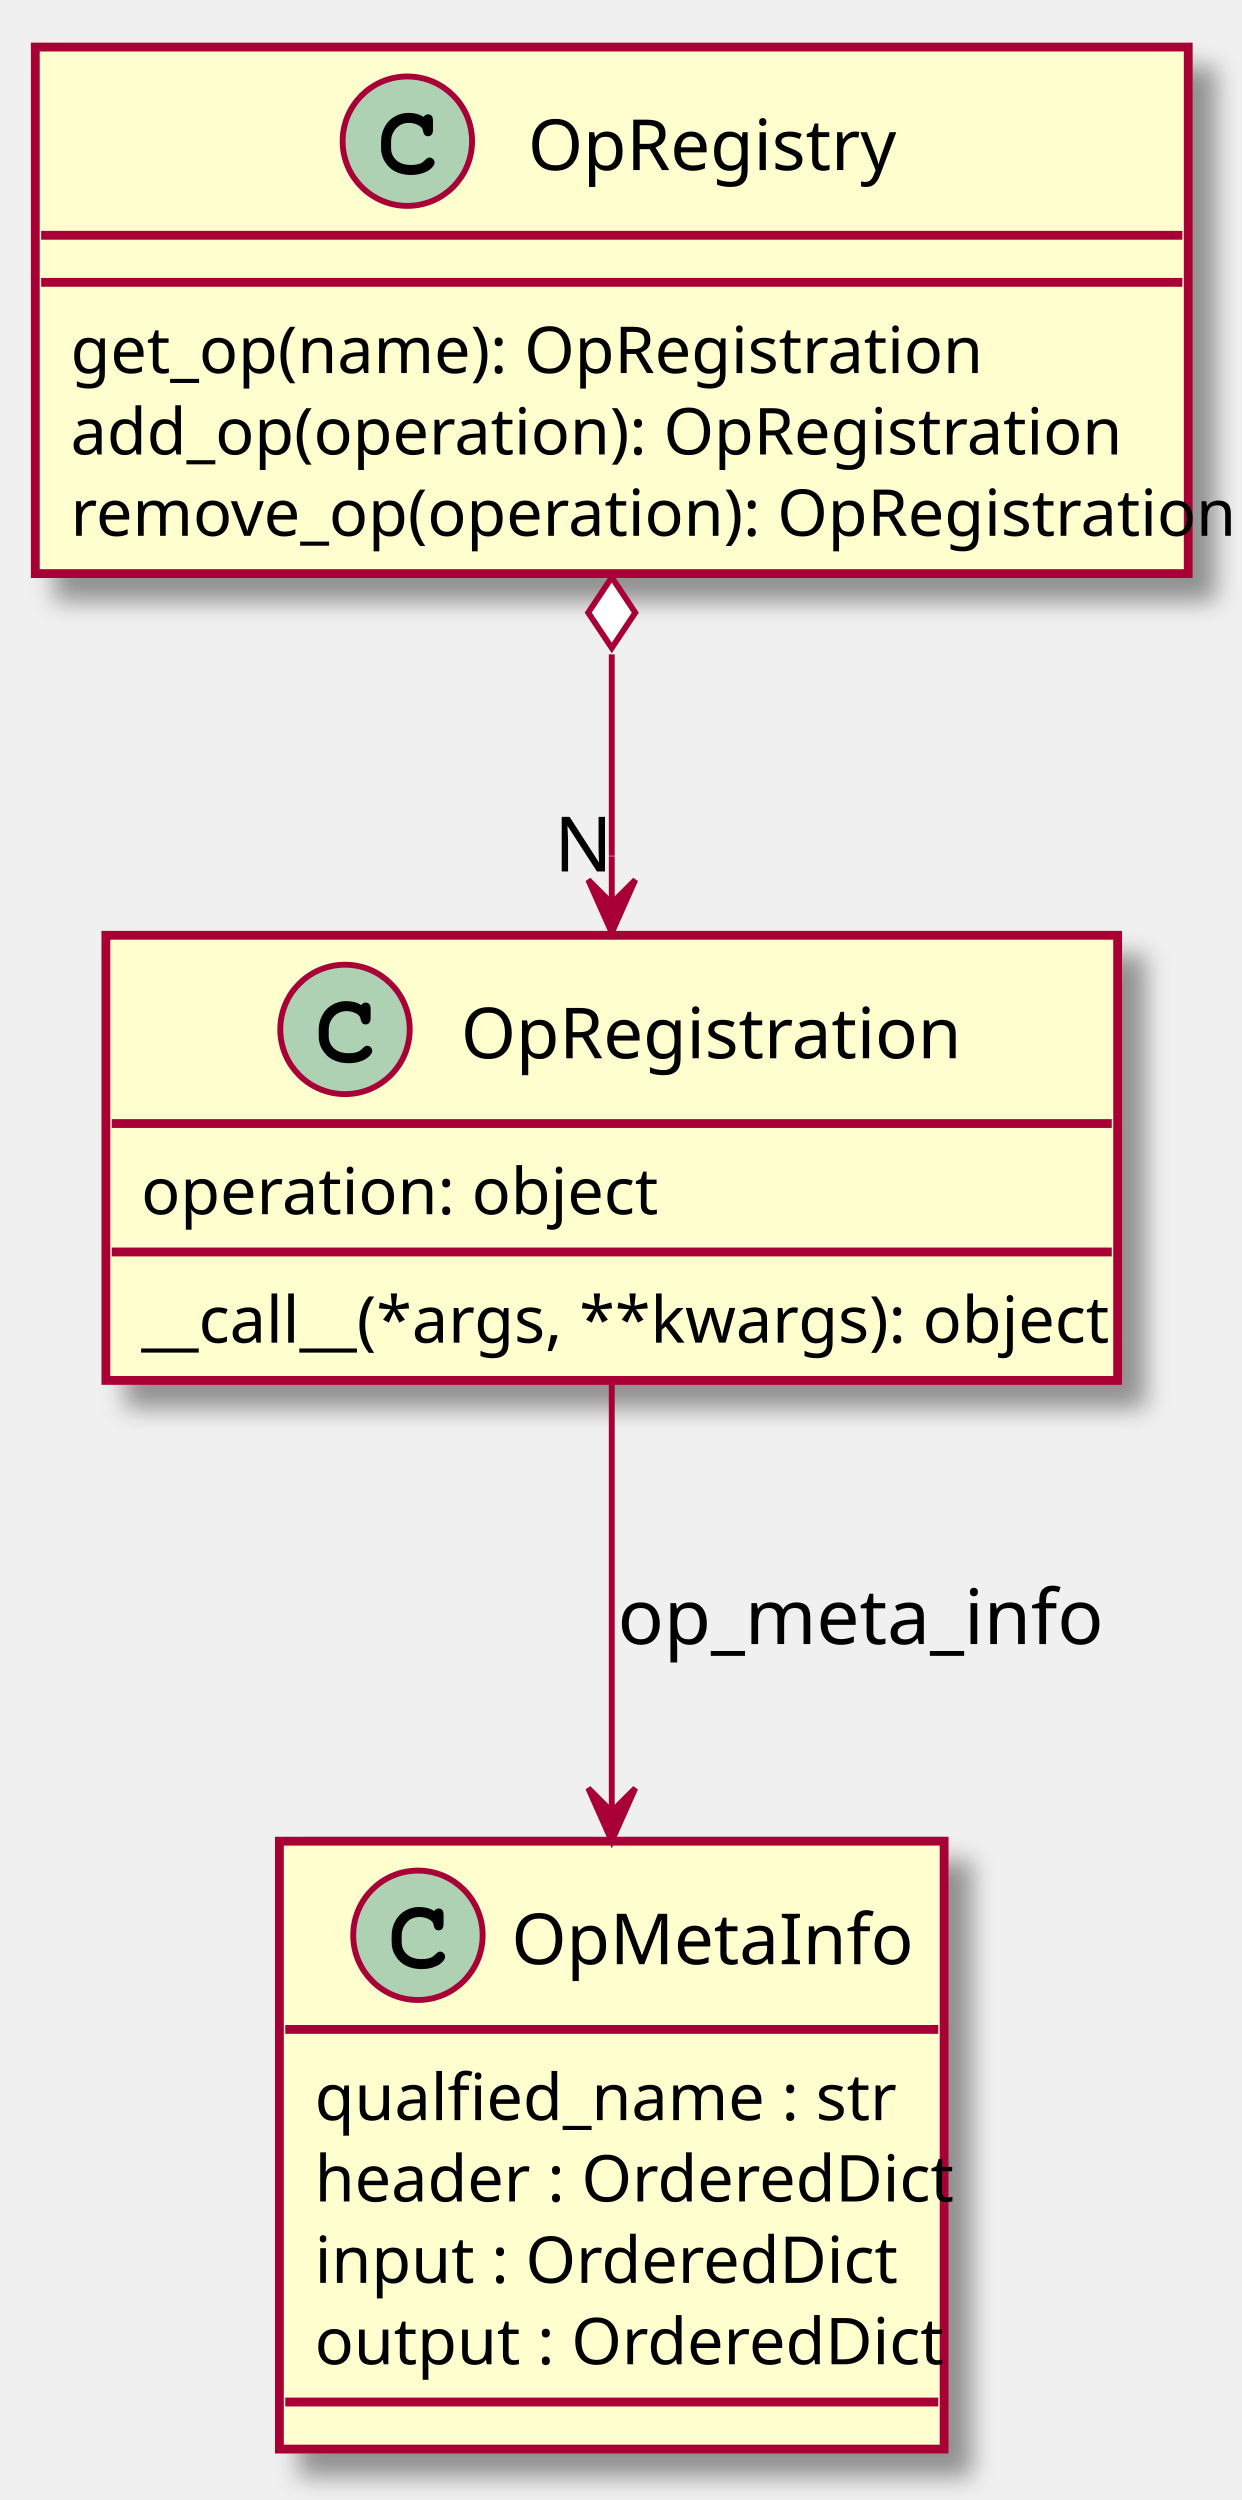
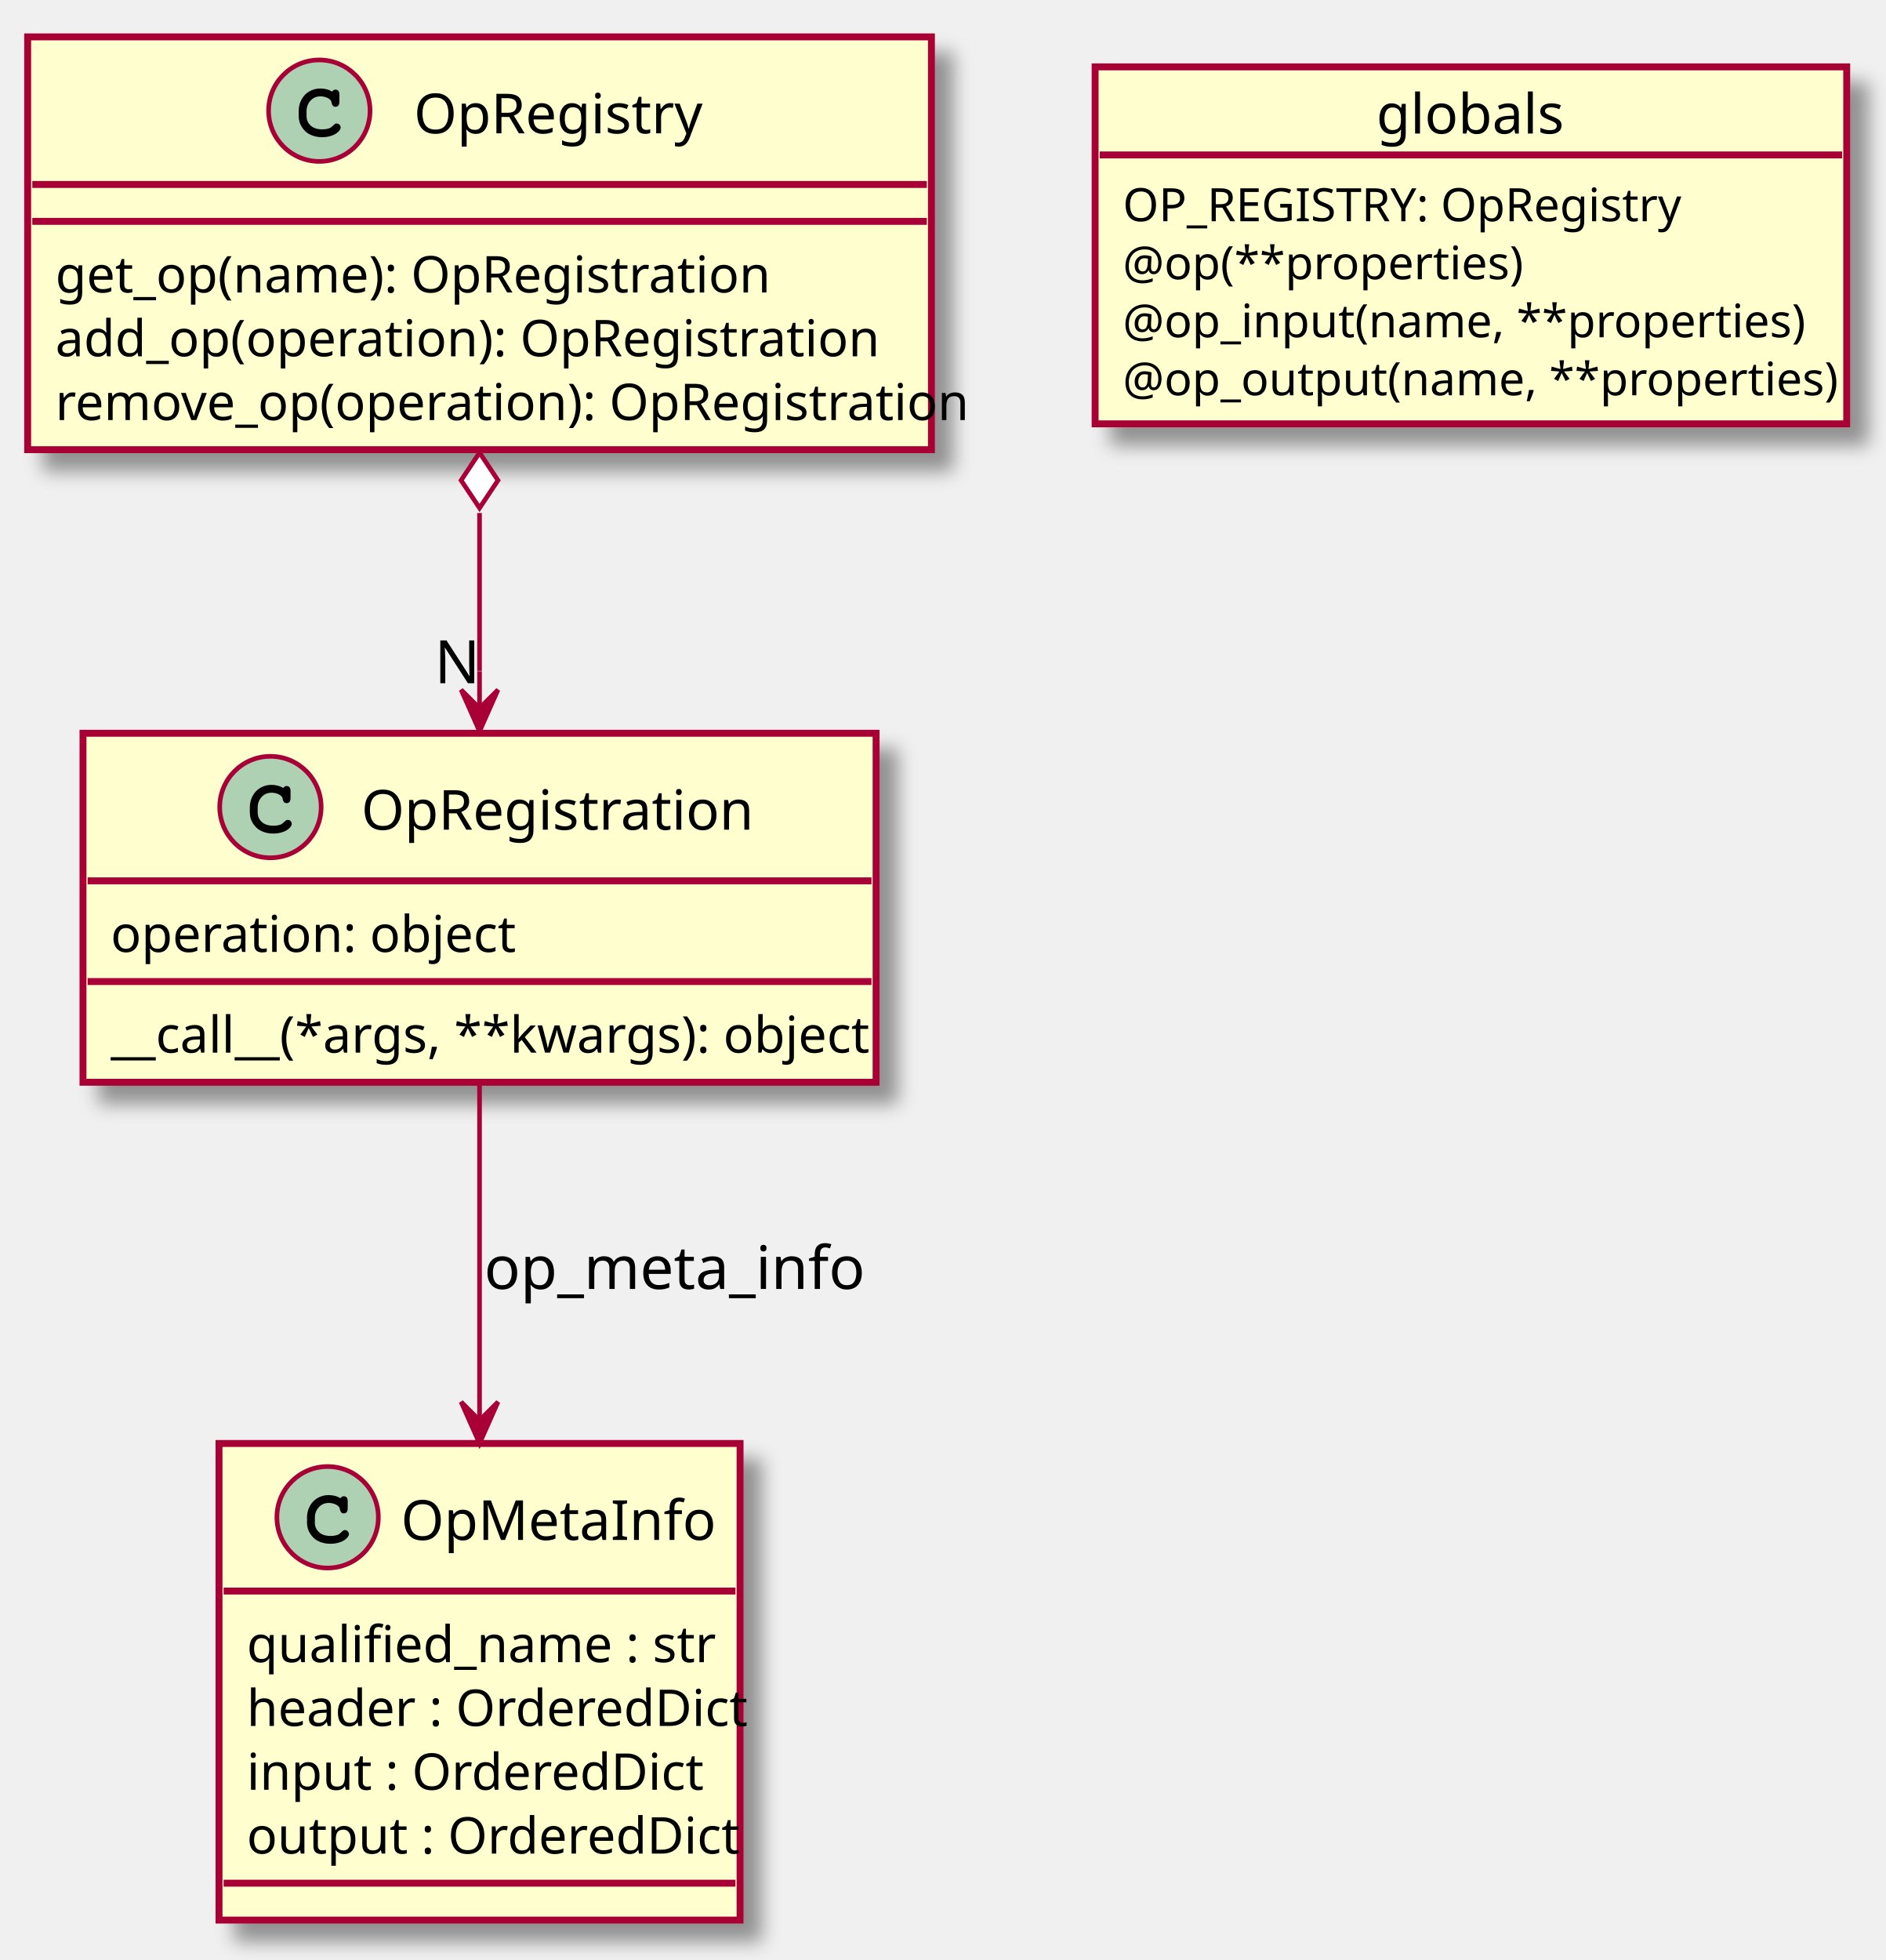
- <svg xmlns="http://www.w3.org/2000/svg" height="425px" style="width:211px;height:425px;" version="1.1" viewBox="0 0 211 425" width="211px">
+ <svg xmlns="http://www.w3.org/2000/svg" height="425px" style="width:409px;height:425px;" version="1.1" viewBox="0 0 409 425" width="409px">
  <defs>
    <filter height="300%" id="f1" width="300%" x="-1" y="-1">
      <feGaussianBlur result="blurOut" stdDeviation="2.0" />
      <feColorMatrix in="blurOut" result="blurOut2" type="matrix" values="0 0 0 0 0 0 0 0 0 0 0 0 0 0 0 0 0 0 .4 0" />
      <feOffset dx="4.0" dy="4.0" in="blurOut2" result="blurOut3" />
      <feBlend in="SourceGraphic" in2="blurOut3" mode="normal" />
    </filter>
  </defs>
  <g>
    <rect fill="#FEFECE" filter="url(#f1)" height="89.508" style="stroke: #A80036; stroke-width: 1.5;" width="196" x="6" y="8" />
    <ellipse cx="69.25" cy="24" fill="#ADD1B2" rx="11" ry="11" style="stroke: #A80036; stroke-width: 1.0;" />
    <path d="M72.016,19.875 Q72.172,19.656 72.359,19.547 Q72.547,19.438 72.766,19.438 Q73.141,19.438 73.375,19.695 Q73.609,19.953 73.609,20.562 L73.609,22.016 Q73.609,22.625 73.375,22.891 Q73.141,23.156 72.766,23.156 Q72.422,23.156 72.219,22.953 Q72.016,22.766 71.906,22.25 Q71.859,21.891 71.672,21.703 Q71.344,21.328 70.734,21.109 Q70.125,20.891 69.5,20.891 Q68.734,20.891 68.102,21.219 Q67.469,21.547 66.977,22.297 Q66.484,23.047 66.484,24.078 L66.484,25.172 Q66.484,26.406 67.375,27.227 Q68.266,28.047 69.859,28.047 Q70.797,28.047 71.453,27.797 Q71.844,27.641 72.266,27.203 Q72.531,26.938 72.68,26.859 Q72.828,26.781 73.031,26.781 Q73.359,26.781 73.617,27.039 Q73.875,27.297 73.875,27.641 Q73.875,27.984 73.531,28.391 Q73.031,28.969 72.234,29.297 Q71.156,29.75 69.859,29.75 Q68.344,29.75 67.141,29.125 Q66.156,28.625 65.469,27.555 Q64.781,26.484 64.781,25.203 L64.781,24.047 Q64.781,22.719 65.398,21.57 Q66.016,20.422 67.109,19.805 Q68.203,19.188 69.438,19.188 Q70.172,19.188 70.82,19.352 Q71.469,19.516 72.016,19.875 Z " />
    <text fill="#000000" font-family="sans-serif" font-size="12" lengthAdjust="spacingAndGlyphs" textLength="61" x="89.75" y="28.91">OpRegistry</text>
    <line style="stroke: #A80036; stroke-width: 1.5;" x1="7" x2="201" y1="40" y2="40" />
    <line style="stroke: #A80036; stroke-width: 1.5;" x1="7" x2="201" y1="48" y2="48" />
    <text fill="#000000" font-family="sans-serif" font-size="11" lengthAdjust="spacingAndGlyphs" textLength="144" x="12" y="63.419">get_op(name): OpRegistration</text>
    <text fill="#000000" font-family="sans-serif" font-size="11" lengthAdjust="spacingAndGlyphs" textLength="166" x="12" y="77.255">add_op(operation): OpRegistration</text>
    <text fill="#000000" font-family="sans-serif" font-size="11" lengthAdjust="spacingAndGlyphs" textLength="184" x="12" y="91.091">remove_op(operation): OpRegistration</text>
    <rect fill="#FEFECE" filter="url(#f1)" height="75.672" style="stroke: #A80036; stroke-width: 1.5;" width="172" x="18" y="159" />
    <ellipse cx="58.65" cy="175" fill="#ADD1B2" rx="11" ry="11" style="stroke: #A80036; stroke-width: 1.0;" />
    <path d="M61.416,170.875 Q61.572,170.656 61.759,170.547 Q61.947,170.438 62.166,170.438 Q62.541,170.438 62.775,170.695 Q63.009,170.953 63.009,171.562 L63.009,173.016 Q63.009,173.625 62.775,173.891 Q62.541,174.156 62.166,174.156 Q61.822,174.156 61.619,173.953 Q61.416,173.766 61.306,173.25 Q61.259,172.891 61.072,172.703 Q60.744,172.328 60.134,172.109 Q59.525,171.891 58.9,171.891 Q58.134,171.891 57.502,172.219 Q56.869,172.547 56.377,173.297 Q55.884,174.047 55.884,175.078 L55.884,176.172 Q55.884,177.406 56.775,178.227 Q57.666,179.047 59.259,179.047 Q60.197,179.047 60.853,178.797 Q61.244,178.641 61.666,178.203 Q61.931,177.938 62.08,177.859 Q62.228,177.781 62.431,177.781 Q62.759,177.781 63.017,178.039 Q63.275,178.297 63.275,178.641 Q63.275,178.984 62.931,179.391 Q62.431,179.969 61.634,180.297 Q60.556,180.75 59.259,180.75 Q57.744,180.75 56.541,180.125 Q55.556,179.625 54.869,178.555 Q54.181,177.484 54.181,176.203 L54.181,175.047 Q54.181,173.719 54.798,172.57 Q55.416,171.422 56.509,170.805 Q57.603,170.188 58.837,170.188 Q59.572,170.188 60.22,170.352 Q60.869,170.516 61.416,170.875 Z " />
    <text fill="#000000" font-family="sans-serif" font-size="12" lengthAdjust="spacingAndGlyphs" textLength="83" x="78.35" y="179.91">OpRegistration</text>
    <line style="stroke: #A80036; stroke-width: 1.5;" x1="19" x2="189" y1="191" y2="191" />
    <text fill="#000000" font-family="sans-serif" font-size="11" lengthAdjust="spacingAndGlyphs" textLength="80" x="24" y="206.419">operation: object</text>
    <line style="stroke: #A80036; stroke-width: 1.5;" x1="19" x2="189" y1="212.836" y2="212.836" />
    <text fill="#000000" font-family="sans-serif" font-size="11" lengthAdjust="spacingAndGlyphs" textLength="160" x="24" y="228.255">__call__(*args, **kwargs): object</text>
    <rect fill="#FEFECE" filter="url(#f1)" height="103.344" style="stroke: #A80036; stroke-width: 1.5;" width="113" x="47.5" y="313" />
    <ellipse cx="71.05" cy="329" fill="#ADD1B2" rx="11" ry="11" style="stroke: #A80036; stroke-width: 1.0;" />
    <path d="M73.816,324.875 Q73.972,324.656 74.159,324.547 Q74.347,324.438 74.566,324.438 Q74.941,324.438 75.175,324.695 Q75.409,324.953 75.409,325.562 L75.409,327.016 Q75.409,327.625 75.175,327.891 Q74.941,328.156 74.566,328.156 Q74.222,328.156 74.019,327.953 Q73.816,327.766 73.706,327.25 Q73.659,326.891 73.472,326.703 Q73.144,326.328 72.534,326.109 Q71.925,325.891 71.3,325.891 Q70.534,325.891 69.902,326.219 Q69.269,326.547 68.777,327.297 Q68.284,328.047 68.284,329.078 L68.284,330.172 Q68.284,331.406 69.175,332.227 Q70.066,333.047 71.659,333.047 Q72.597,333.047 73.253,332.797 Q73.644,332.641 74.066,332.203 Q74.331,331.938 74.48,331.859 Q74.628,331.781 74.831,331.781 Q75.159,331.781 75.417,332.039 Q75.675,332.297 75.675,332.641 Q75.675,332.984 75.331,333.391 Q74.831,333.969 74.034,334.297 Q72.956,334.75 71.659,334.75 Q70.144,334.75 68.941,334.125 Q67.956,333.625 67.269,332.555 Q66.581,331.484 66.581,330.203 L66.581,329.047 Q66.581,327.719 67.198,326.57 Q67.816,325.422 68.909,324.805 Q70.003,324.188 71.237,324.188 Q71.972,324.188 72.62,324.352 Q73.269,324.516 73.816,324.875 Z " />
    <text fill="#000000" font-family="sans-serif" font-size="12" lengthAdjust="spacingAndGlyphs" textLength="62" x="86.95" y="333.91">OpMetaInfo</text>
    <line style="stroke: #A80036; stroke-width: 1.5;" x1="48.5" x2="159.5" y1="345" y2="345" />
-     <text fill="#000000" font-family="sans-serif" font-size="11" lengthAdjust="spacingAndGlyphs" textLength="92" x="53.5" y="360.419">qualfied_name : str</text>
+     <text fill="#000000" font-family="sans-serif" font-size="11" lengthAdjust="spacingAndGlyphs" textLength="94" x="53.5" y="360.419">qualified_name : str</text>
    <text fill="#000000" font-family="sans-serif" font-size="11" lengthAdjust="spacingAndGlyphs" textLength="101" x="53.5" y="374.255">header : OrderedDict</text>
    <text fill="#000000" font-family="sans-serif" font-size="11" lengthAdjust="spacingAndGlyphs" textLength="90" x="53.5" y="388.091">input : OrderedDict</text>
    <text fill="#000000" font-family="sans-serif" font-size="11" lengthAdjust="spacingAndGlyphs" textLength="97" x="53.5" y="401.927">output : OrderedDict</text>
    <line style="stroke: #A80036; stroke-width: 1.5;" x1="48.5" x2="159.5" y1="408.344" y2="408.344" />
+     <rect fill="#FEFECE" filter="url(#f1)" height="77.406" style="stroke: #A80036; stroke-width: 1.5;" width="163" x="237.5" y="14.5" />
+     <text fill="#000000" font-family="sans-serif" font-size="12" lengthAdjust="spacingAndGlyphs" textLength="41" x="298.5" y="28.957">globals</text>
+     <line style="stroke: #A80036; stroke-width: 1.5;" x1="238.5" x2="399.5" y1="33.594" y2="33.594" />
+     <text fill="#000000" font-family="sans-serif" font-size="10" lengthAdjust="spacingAndGlyphs" textLength="131" x="243.5" y="47.975">OP_REGISTRY: OpRegistry</text>
+     <text fill="#000000" font-family="sans-serif" font-size="10" lengthAdjust="spacingAndGlyphs" textLength="82" x="243.5" y="60.553">@op(**properties)</text>
+     <text fill="#000000" font-family="sans-serif" font-size="10" lengthAdjust="spacingAndGlyphs" textLength="145" x="243.5" y="73.131">@op_input(name, **properties)</text>
+     <text fill="#000000" font-family="sans-serif" font-size="10" lengthAdjust="spacingAndGlyphs" textLength="151" x="243.5" y="85.709">@op_output(name, **properties)</text>
    <path d="M104,111.242 C104,122.576 104,134.396 104,145.487 " fill="none" style="stroke: #A80036; stroke-width: 1.0;" />
    <polygon fill="#A80036" points="104,158.572,108,149.572,104,153.572,100,149.572,104,158.572" style="stroke: #A80036; stroke-width: 1.0;" />
    <line style="stroke: #A80036; stroke-width: 1.0;" x1="104" x2="104" y1="153.572" y2="145.572" />
    <polygon fill="#FFFFFF" points="104,98.151,100,104.151,104,110.151,108,104.151,104,98.151" style="stroke: #A80036; stroke-width: 1.0;" />
    <text fill="#000000" font-family="sans-serif" font-size="13" lengthAdjust="spacingAndGlyphs" textLength="9" x="94.227" y="148.146">N</text>
    <path d="M104,235.141 C104,256.584 104,283.969 104,307.932 " fill="none" style="stroke: #A80036; stroke-width: 1.0;" />
    <polygon fill="#A80036" points="104,312.99,108,303.99,104,307.99,100,303.99,104,312.99" style="stroke: #A80036; stroke-width: 1.0;" />
    <text fill="#000000" font-family="sans-serif" font-size="13" lengthAdjust="spacingAndGlyphs" textLength="77" x="105" y="279.495">op_meta_info</text>
  </g>
</svg>
